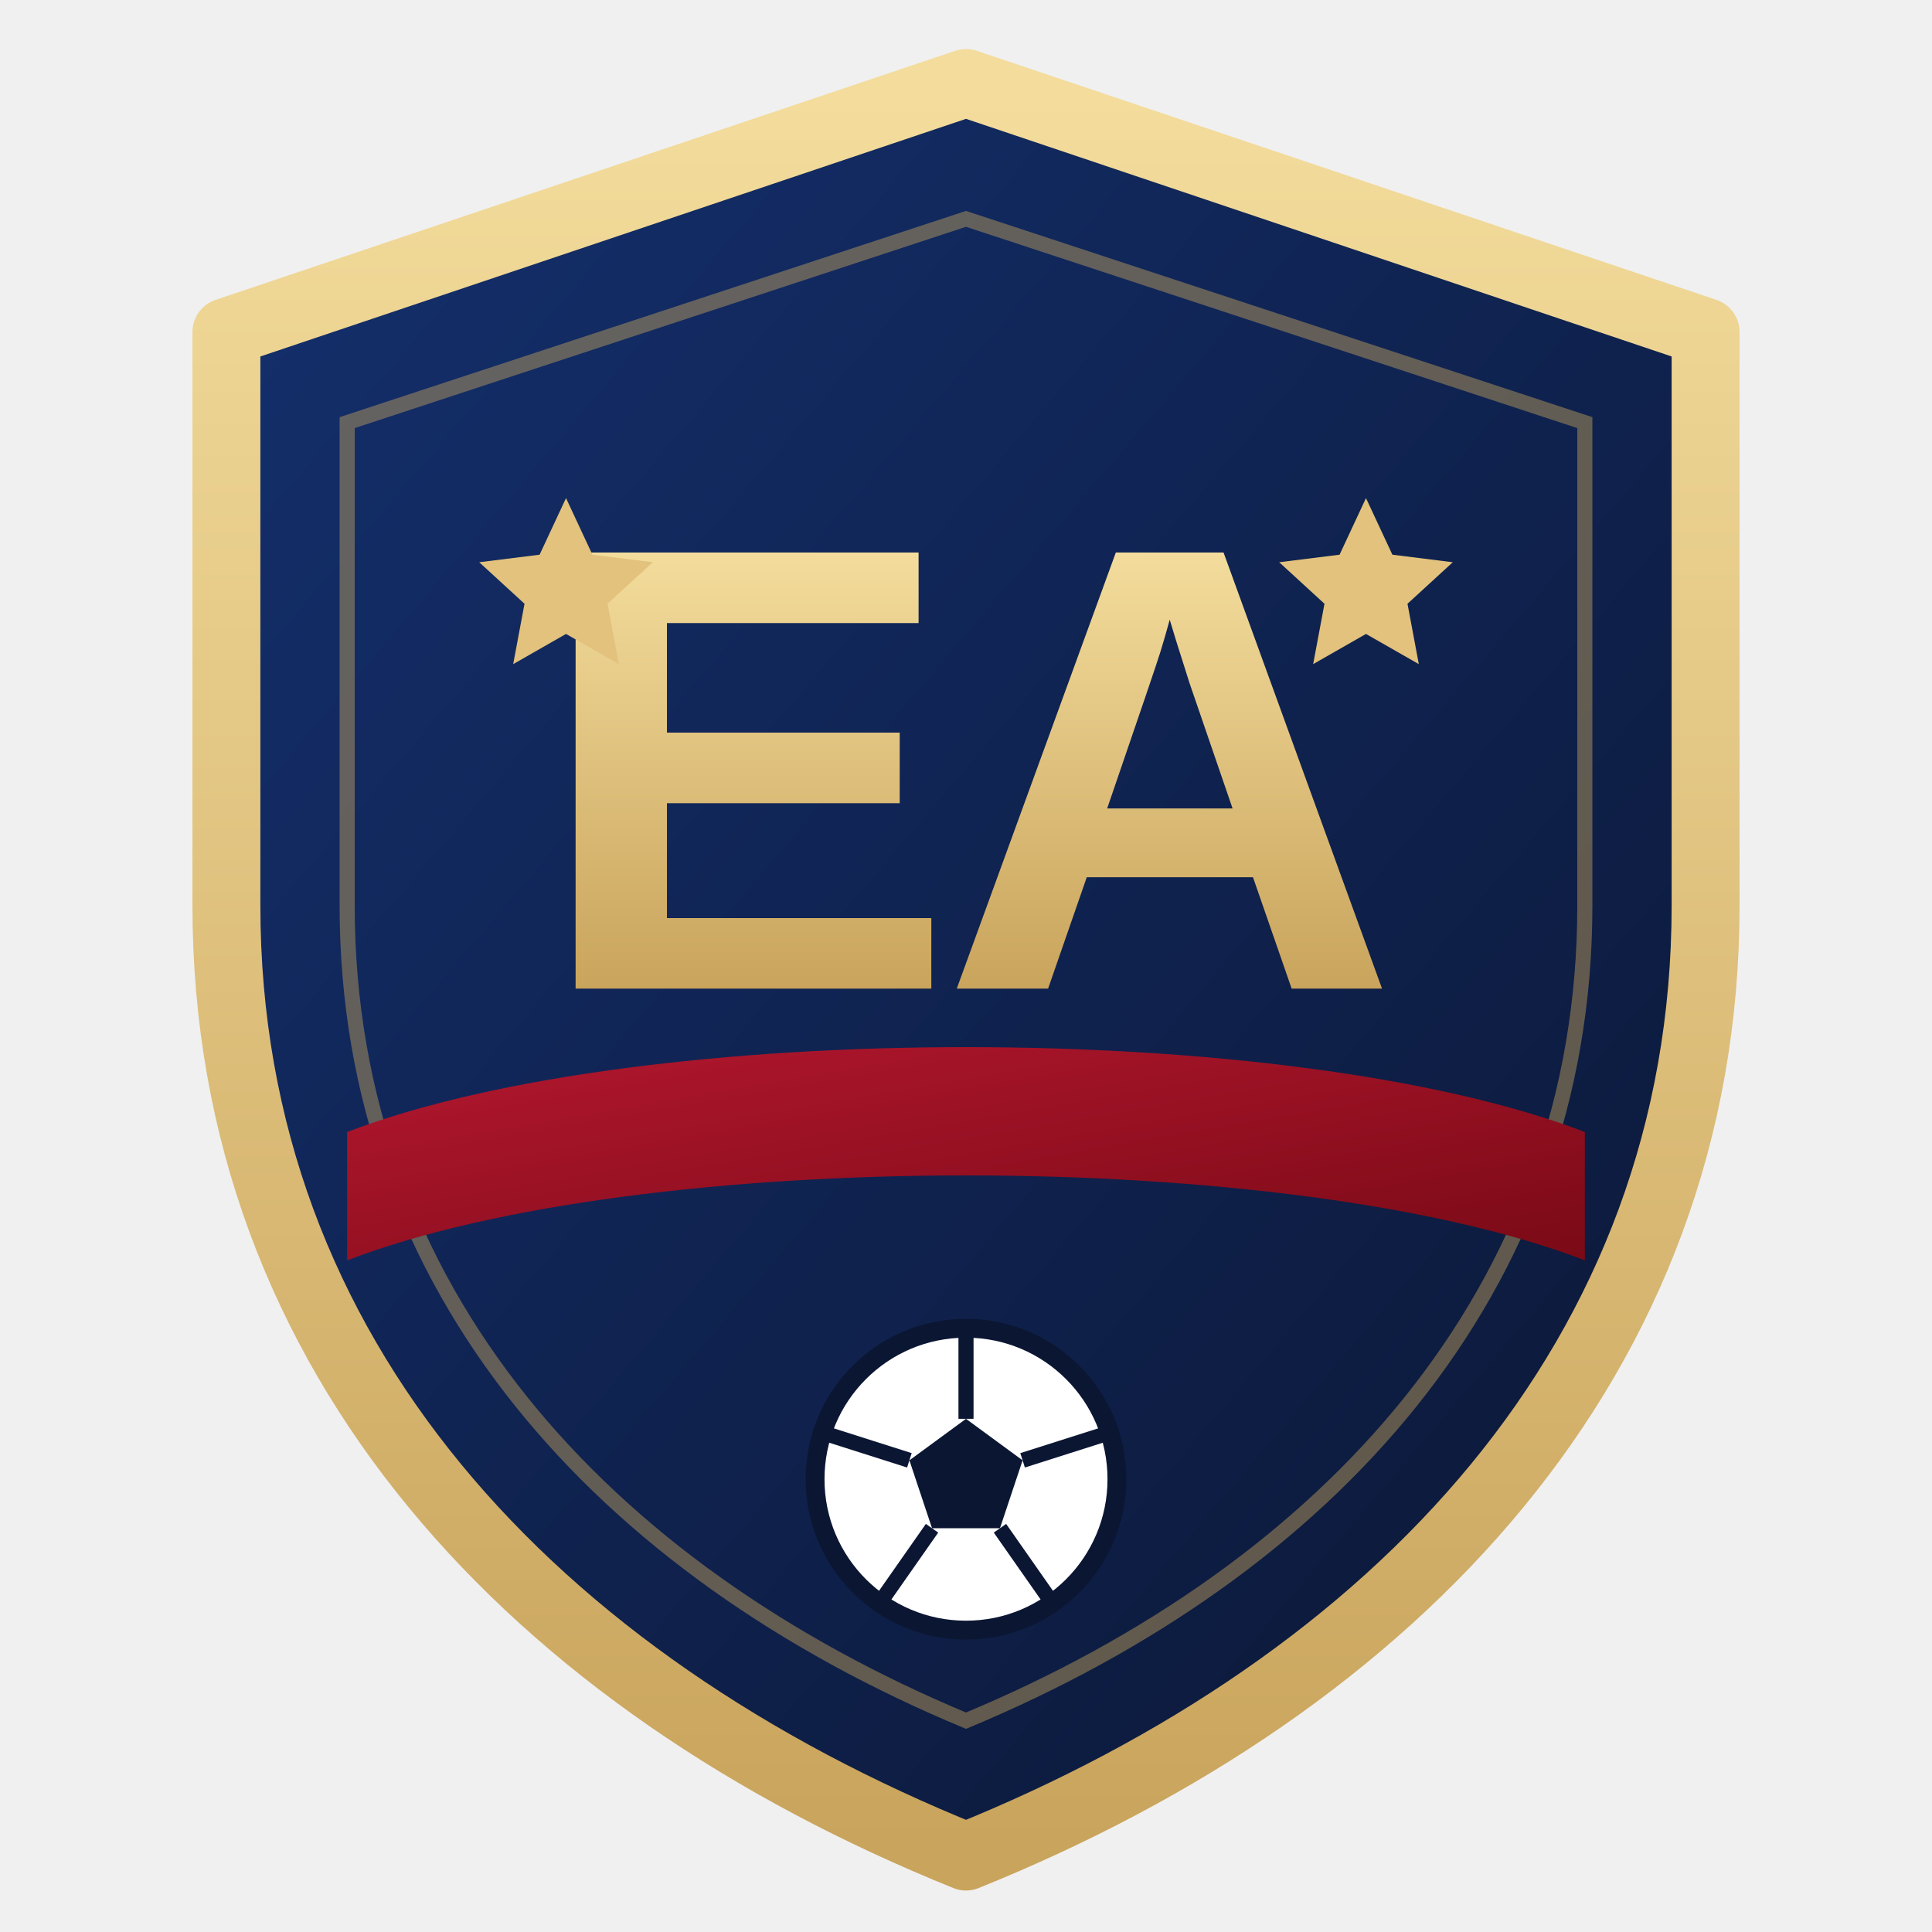
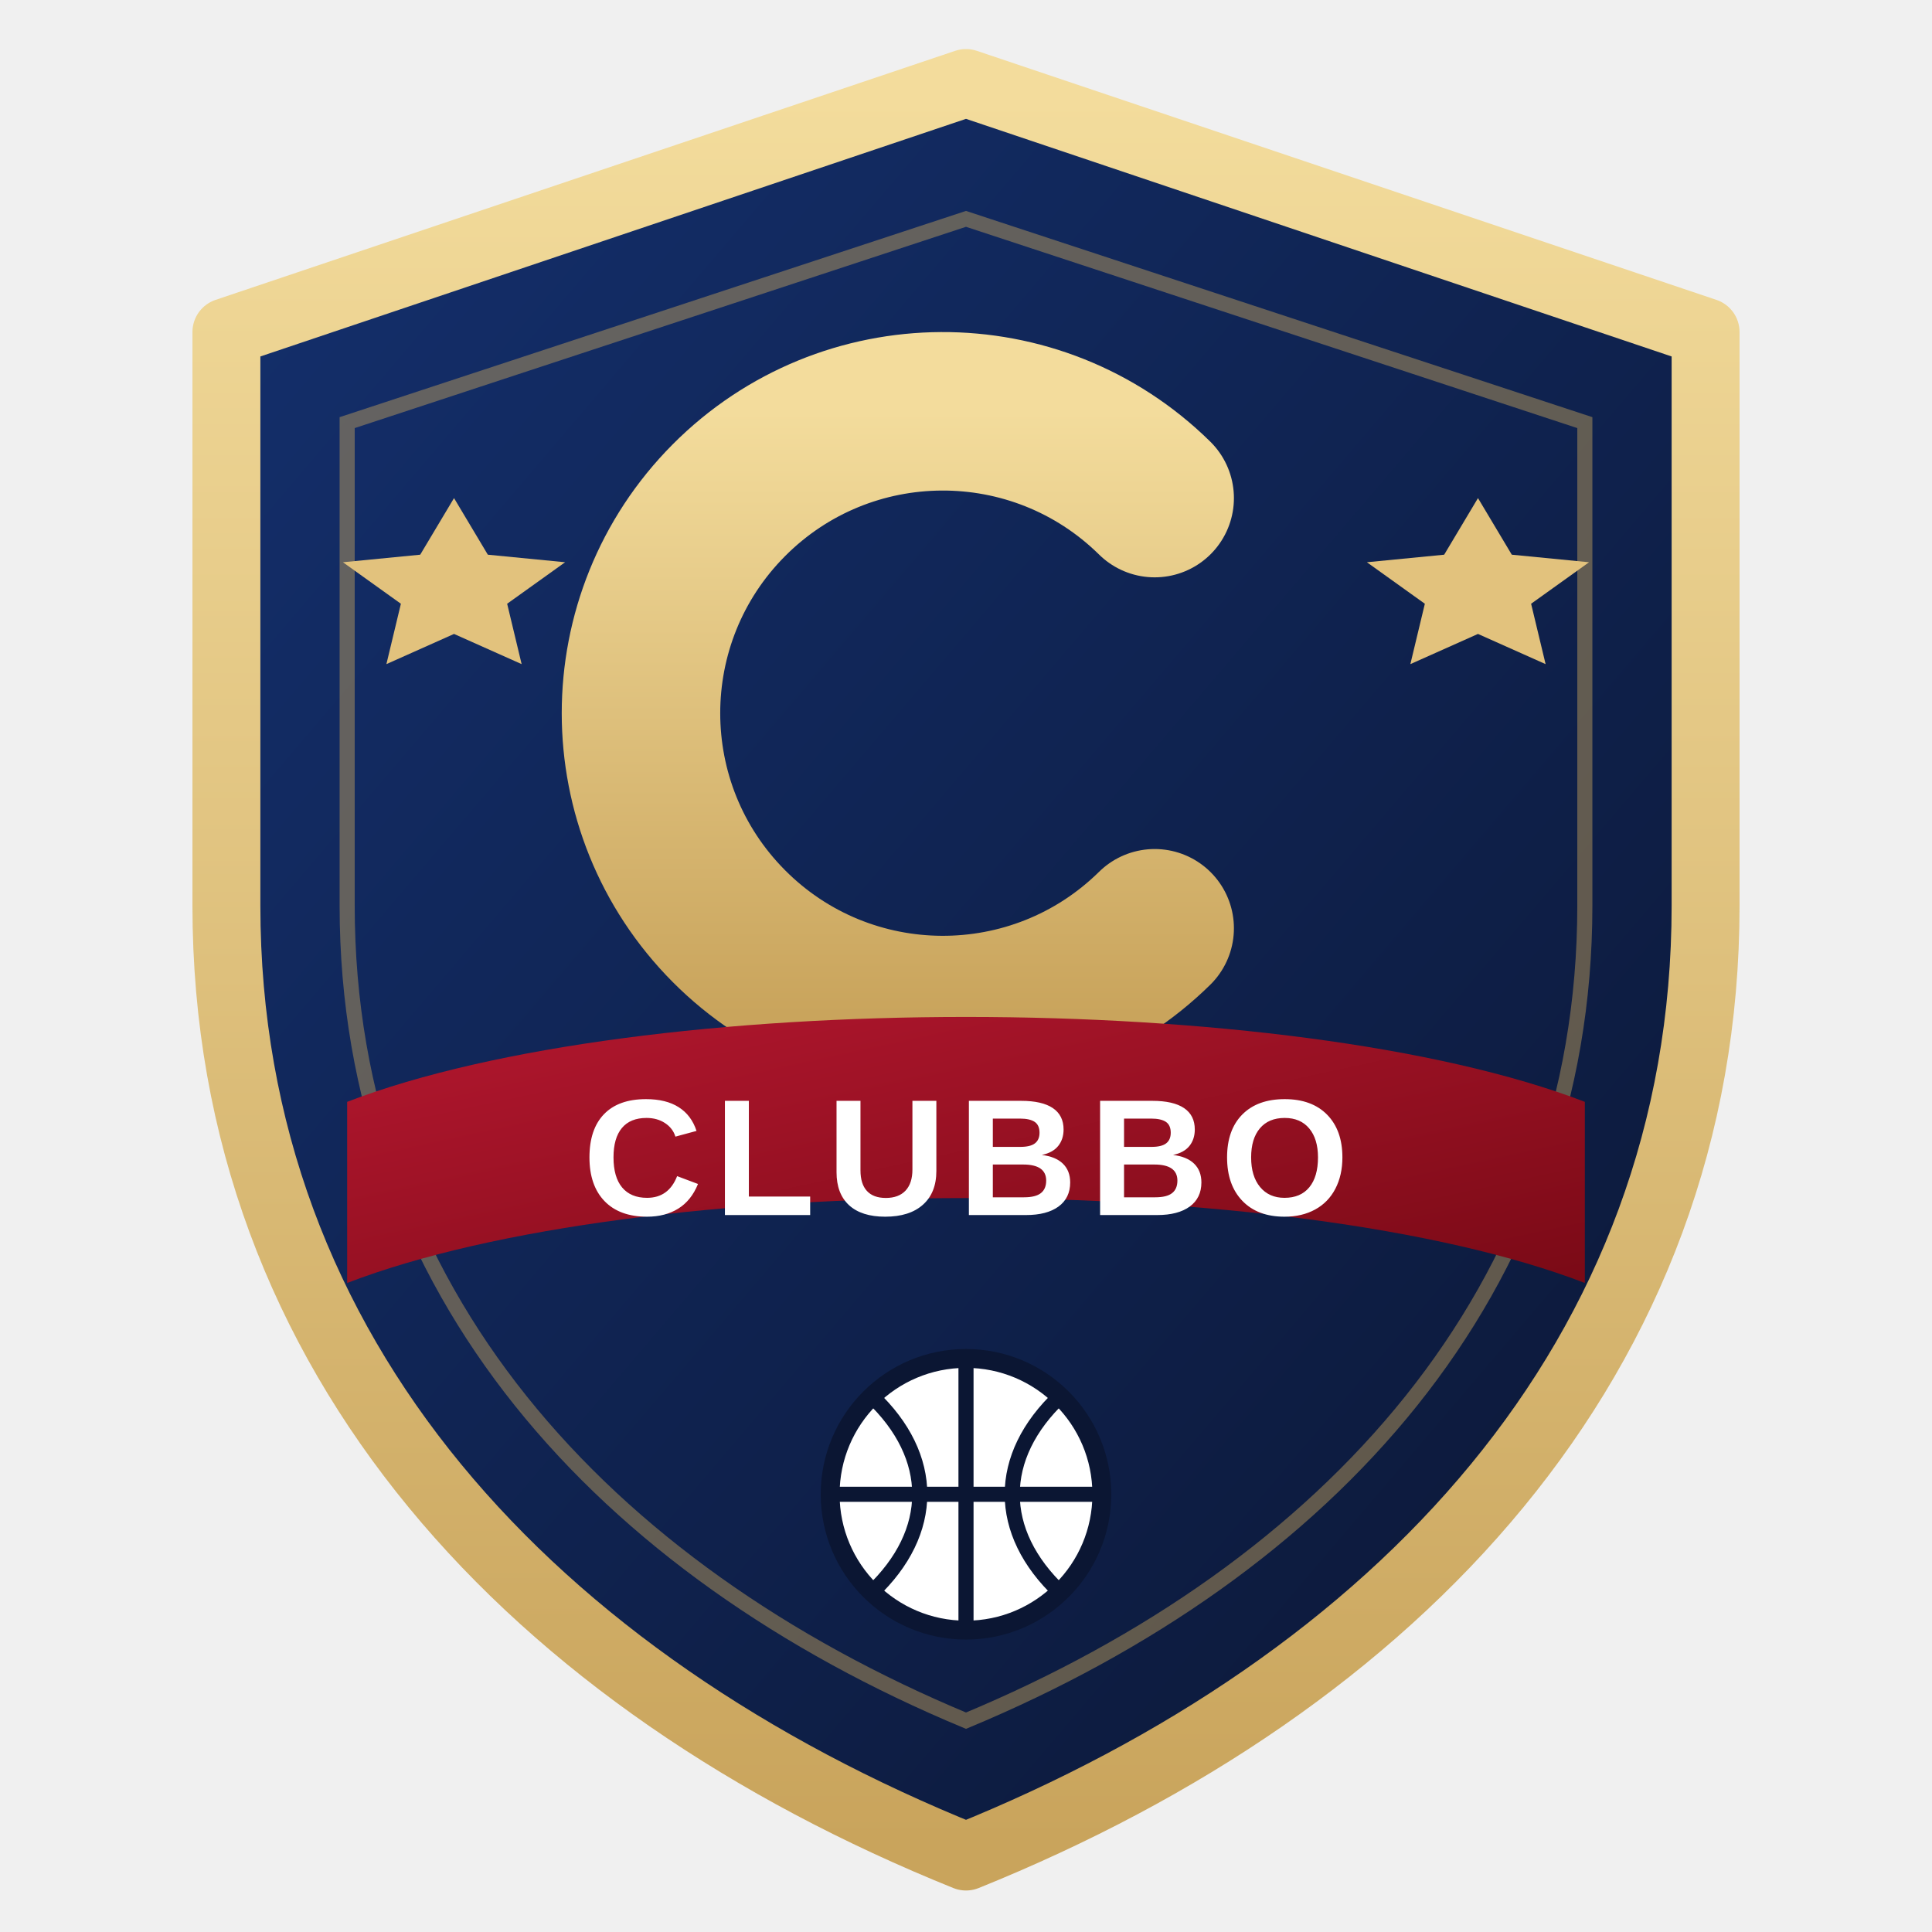
<svg xmlns="http://www.w3.org/2000/svg" viewBox="0 0 512 512">
  <defs>
    <linearGradient id="bg" x1="0" y1="0" x2="1" y2="1">
      <stop offset="0" stop-color="#14306e" />
      <stop offset="1" stop-color="#0b1633" />
    </linearGradient>
    <linearGradient id="gold" x1="0" y1="0" x2="0" y2="1">
      <stop offset="0" stop-color="#f3dc9c" />
      <stop offset="1" stop-color="#c9a45c" />
    </linearGradient>
    <linearGradient id="red" x1="0" y1="0" x2="1" y2="1">
      <stop offset="0" stop-color="#b3172f" />
      <stop offset="1" stop-color="#7a0a16" />
    </linearGradient>
  </defs>
  <path d="M256 22 L452 88 V240 C452 360 370 446 256 492 C142 446 60 360 60 240 V88 Z" fill="url(#bg)" stroke="url(#gold)" stroke-width="18" stroke-linejoin="round" />
  <path d="M256 58 L420 112 V240 C420 342 352 416 256 456 C160 416 92 342 92 240 V112 Z" fill="none" stroke="#c9a45c" stroke-opacity=".45" stroke-width="4" />
-   <path d="M92 300 C170 270 342 270 420 300 V334 C342 304 170 304 92 334 Z" fill="url(#red)" />
-   <text x="256" y="262" text-anchor="middle" font-family="Arial Black, Arial, Helvetica, sans-serif" font-weight="900" font-size="168" fill="url(#gold)" letter-spacing="-4">EA</text>
-   <g transform="translate(256 392)">
-     <circle r="40" fill="#fff" stroke="#0b1633" stroke-width="5" />
-     <path d="M0 -16 L15 -5 L9 13 L-9 13 L-15 -5 Z" fill="#0b1633" />
-     <path d="M0 -16 V-39 M15 -5 L37 -12 M9 13 L23 33 M-9 13 L-23 33 M-15 -5 L-37 -12" stroke="#0b1633" stroke-width="4" />
+   <path d="M306 132 A80 80 0 1 0 306 246" fill="none" stroke="url(#gold)" stroke-width="42" stroke-linecap="round" />
+   <path d="M92 292 C170 262 342 262 420 292 V340 C342 310 170 310 92 340 Z" fill="url(#red)" />
+   <text x="256" y="322" text-anchor="middle" font-family="Arial Black, Arial, Helvetica, sans-serif" font-weight="900" font-size="44" fill="#fff" letter-spacing="3">CLUBBO</text>
+   <g transform="translate(256 396)">
+     <circle r="36" fill="#fff" stroke="#0b1633" stroke-width="5" />
+     <path d="M-36 0 H36 M0 -36 V36" stroke="#0b1633" stroke-width="4" />
+     <path d="M-25 -26 C-8 -10 -8 10 -25 26 M25 -26 C8 -10 8 10 25 26" fill="none" stroke="#0b1633" stroke-width="4" />
  </g>
-   <g fill="#e2c27d">
+   <g fill="#e2c27d" transform="translate(256 0) scale(1.28 1) translate(-256 0)">
    <path d="M150 132 l7 15 16 2 -12 11 3 16 -14 -8 -14 8 3 -16 -12 -11 16 -2z" />
    <path d="M362 132 l7 15 16 2 -12 11 3 16 -14 -8 -14 8 3 -16 -12 -11 16 -2z" />
  </g>
</svg>
